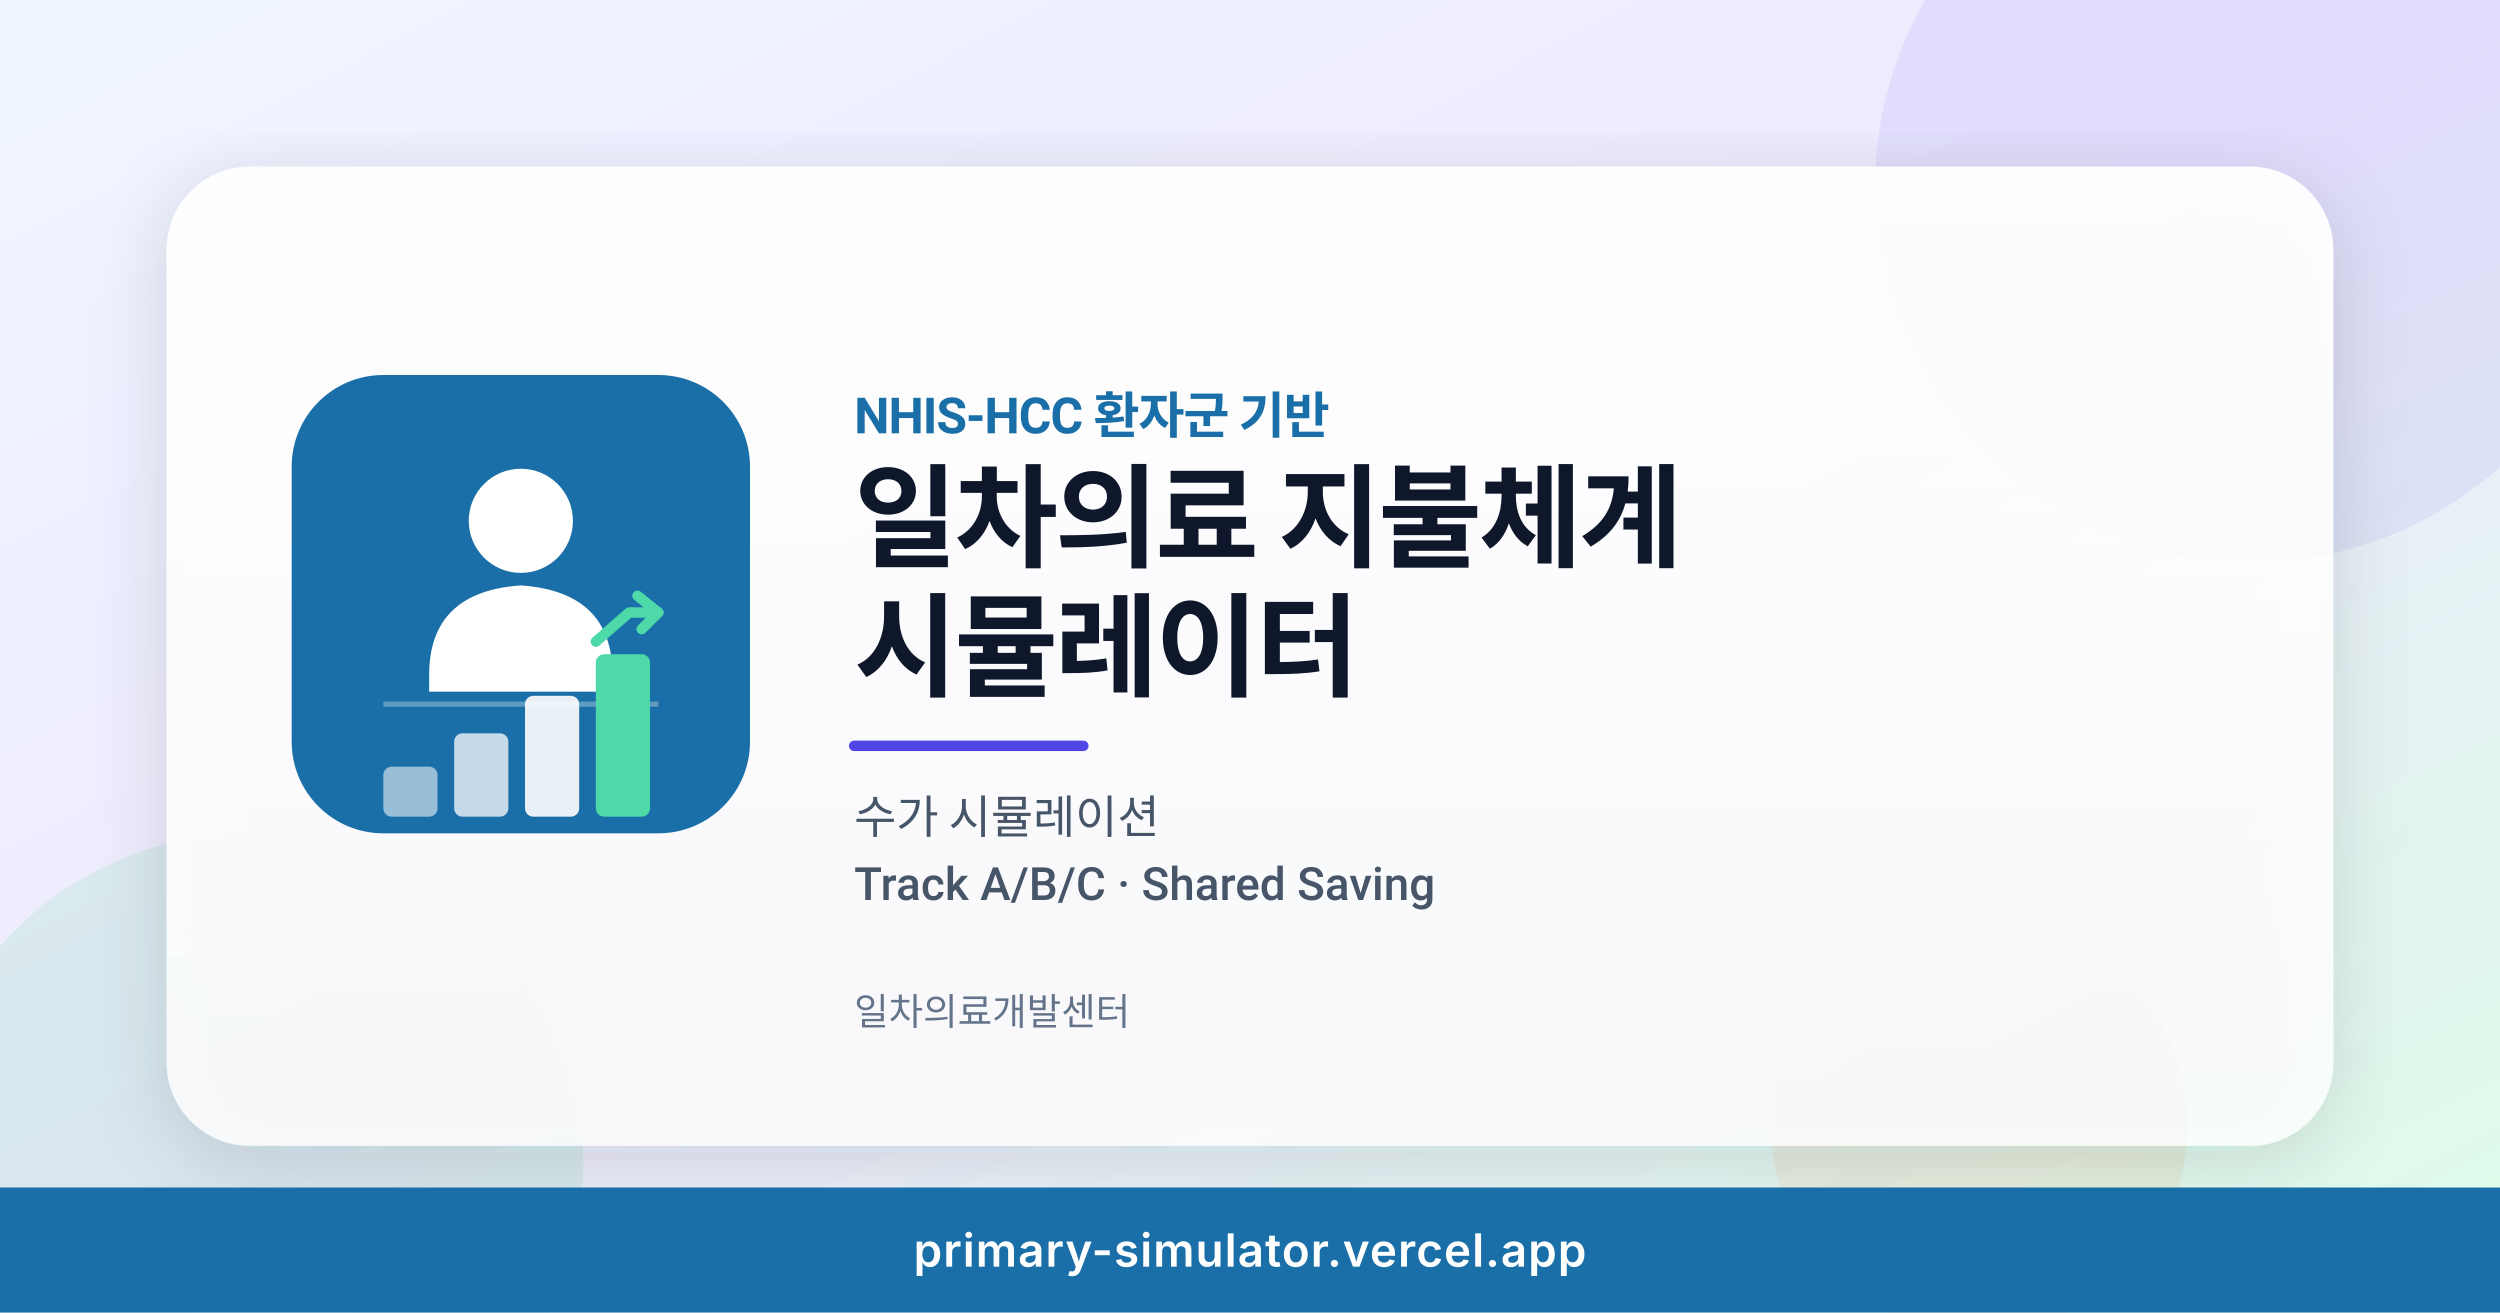
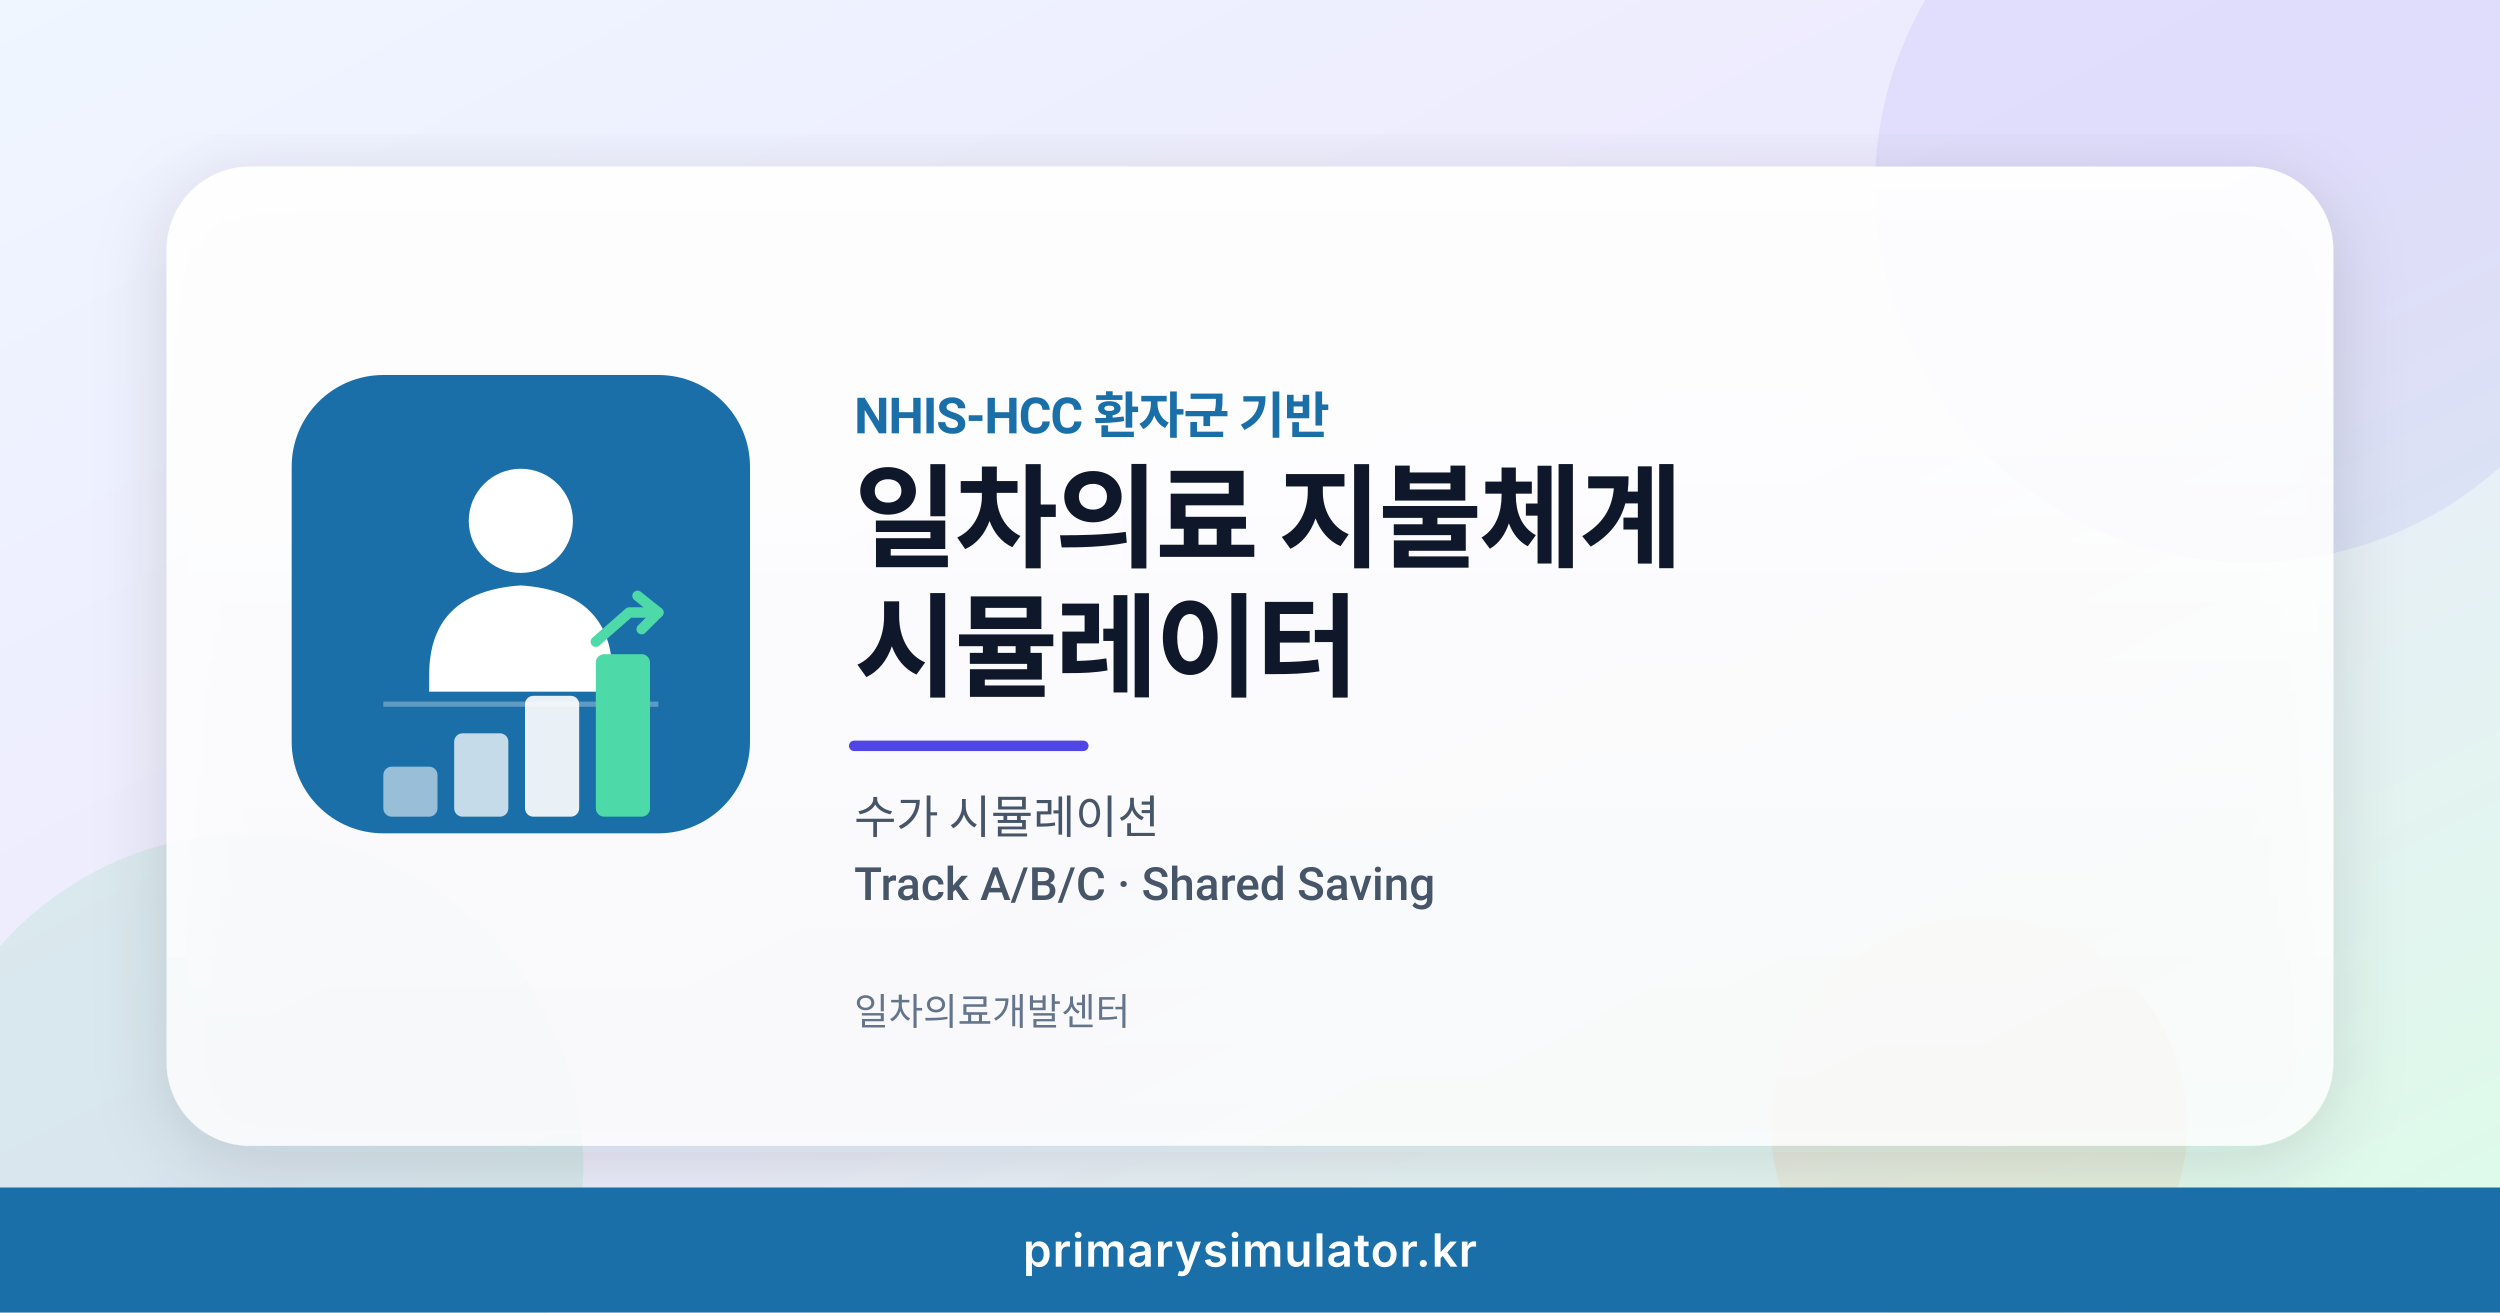
<svg xmlns="http://www.w3.org/2000/svg" viewBox="0 0 1200 630" width="1200" height="630">
  <defs>
    <linearGradient id="bg" x1="0" y1="0" x2="1" y2="1">
      <stop offset="0%" stop-color="#eff6ff" />
      <stop offset="50%" stop-color="#ede9fe" />
      <stop offset="100%" stop-color="#dcfce7" />
    </linearGradient>
    <linearGradient id="card" x1="0" y1="0" x2="0" y2="1">
      <stop offset="0%" stop-color="#ffffff" stop-opacity="0.95" />
      <stop offset="100%" stop-color="#ffffff" stop-opacity="0.82" />
    </linearGradient>
    <filter id="shadow" x="-5%" y="-5%" width="110%" height="110%">
      <feDropShadow dx="0" dy="8" stdDeviation="18" flood-color="#1e293b" flood-opacity="0.15" />
    </filter>
  </defs>
  <rect width="1200" height="630" fill="url(#bg)" />
  <circle cx="1080" cy="90" r="180" fill="#4f46e5" opacity="0.08" />
  <circle cx="120" cy="560" r="160" fill="#22c55e" opacity="0.10" />
  <circle cx="950" cy="540" r="100" fill="#f97316" opacity="0.08" />
  <rect x="80" y="80" width="1040" height="470" rx="40" fill="url(#card)" filter="url(#shadow)" />
  <g transform="translate(140, 180)">
    <rect width="220" height="220" rx="44" fill="#1a6fa8" />
    <circle cx="110" cy="70" r="25" fill="white" />
    <path d="M66 144 Q66 104 110 101 Q154 104 154 144 L154 152 L66 152 Z" fill="white" />
    <line x1="44" y1="158" x2="176" y2="158" stroke="white" stroke-width="2.5" stroke-opacity="0.3" />
    <rect x="44" y="188" width="26" height="24" rx="4" fill="white" opacity="0.55" />
    <rect x="78" y="172" width="26" height="40" rx="4" fill="white" opacity="0.75" />
    <rect x="112" y="154" width="26" height="58" rx="4" fill="white" opacity="0.9" />
    <rect x="146" y="134" width="26" height="78" rx="4" fill="#4dd9a8" />
    <polyline points="146,128 162,114 176,114" fill="none" stroke="#4dd9a8" stroke-width="5" stroke-linecap="round" stroke-linejoin="round" />
    <polyline points="166,106 176,114 168,122" fill="none" stroke="#4dd9a8" stroke-width="5" stroke-linecap="round" stroke-linejoin="round" />
  </g>
  <g transform="translate(410, 180)" font-family="Pretendard, -apple-system, BlinkMacSystemFont, 'Segoe UI', Roboto, sans-serif">
    <text x="0" y="28" font-size="24" font-weight="600" fill="#1a6fa8" letter-spacing="-0.5">NHIS-HCC 환자군 기반</text>
    <text x="0" y="88" font-size="54" font-weight="800" fill="#0f172a" letter-spacing="-1.5">일차의료 지불체계</text>
    <text x="0" y="150" font-size="54" font-weight="800" fill="#0f172a" letter-spacing="-1.5">시뮬레이터</text>
    <line x1="0" y1="178" x2="110" y2="178" stroke="#4f46e5" stroke-width="5" stroke-linecap="round" />
    <text x="0" y="220" font-size="22" font-weight="500" fill="#475569">수가 시뮬레이션</text>
    <text x="0" y="252" font-size="22" font-weight="500" fill="#475569">Track A/B/C · Shared Saving</text>
    <text x="0" y="312" font-size="18" font-weight="500" fill="#64748b">일차의료개발센터</text>
  </g>
  <rect x="0" y="570" width="1200" height="60" fill="#1a6fa8" />
-   <text x="600" y="608" text-anchor="middle" font-size="22" font-weight="600" fill="#ffffff" font-family="Pretendard, -apple-system, sans-serif" letter-spacing="0.5">primary-simulator.vercel.app</text>
+   <text x="600" y="608" text-anchor="middle" font-size="22" font-weight="600" fill="#ffffff" font-family="Pretendard, -apple-system, sans-serif" letter-spacing="0.5">primarysimulator.kr</text>
</svg>
